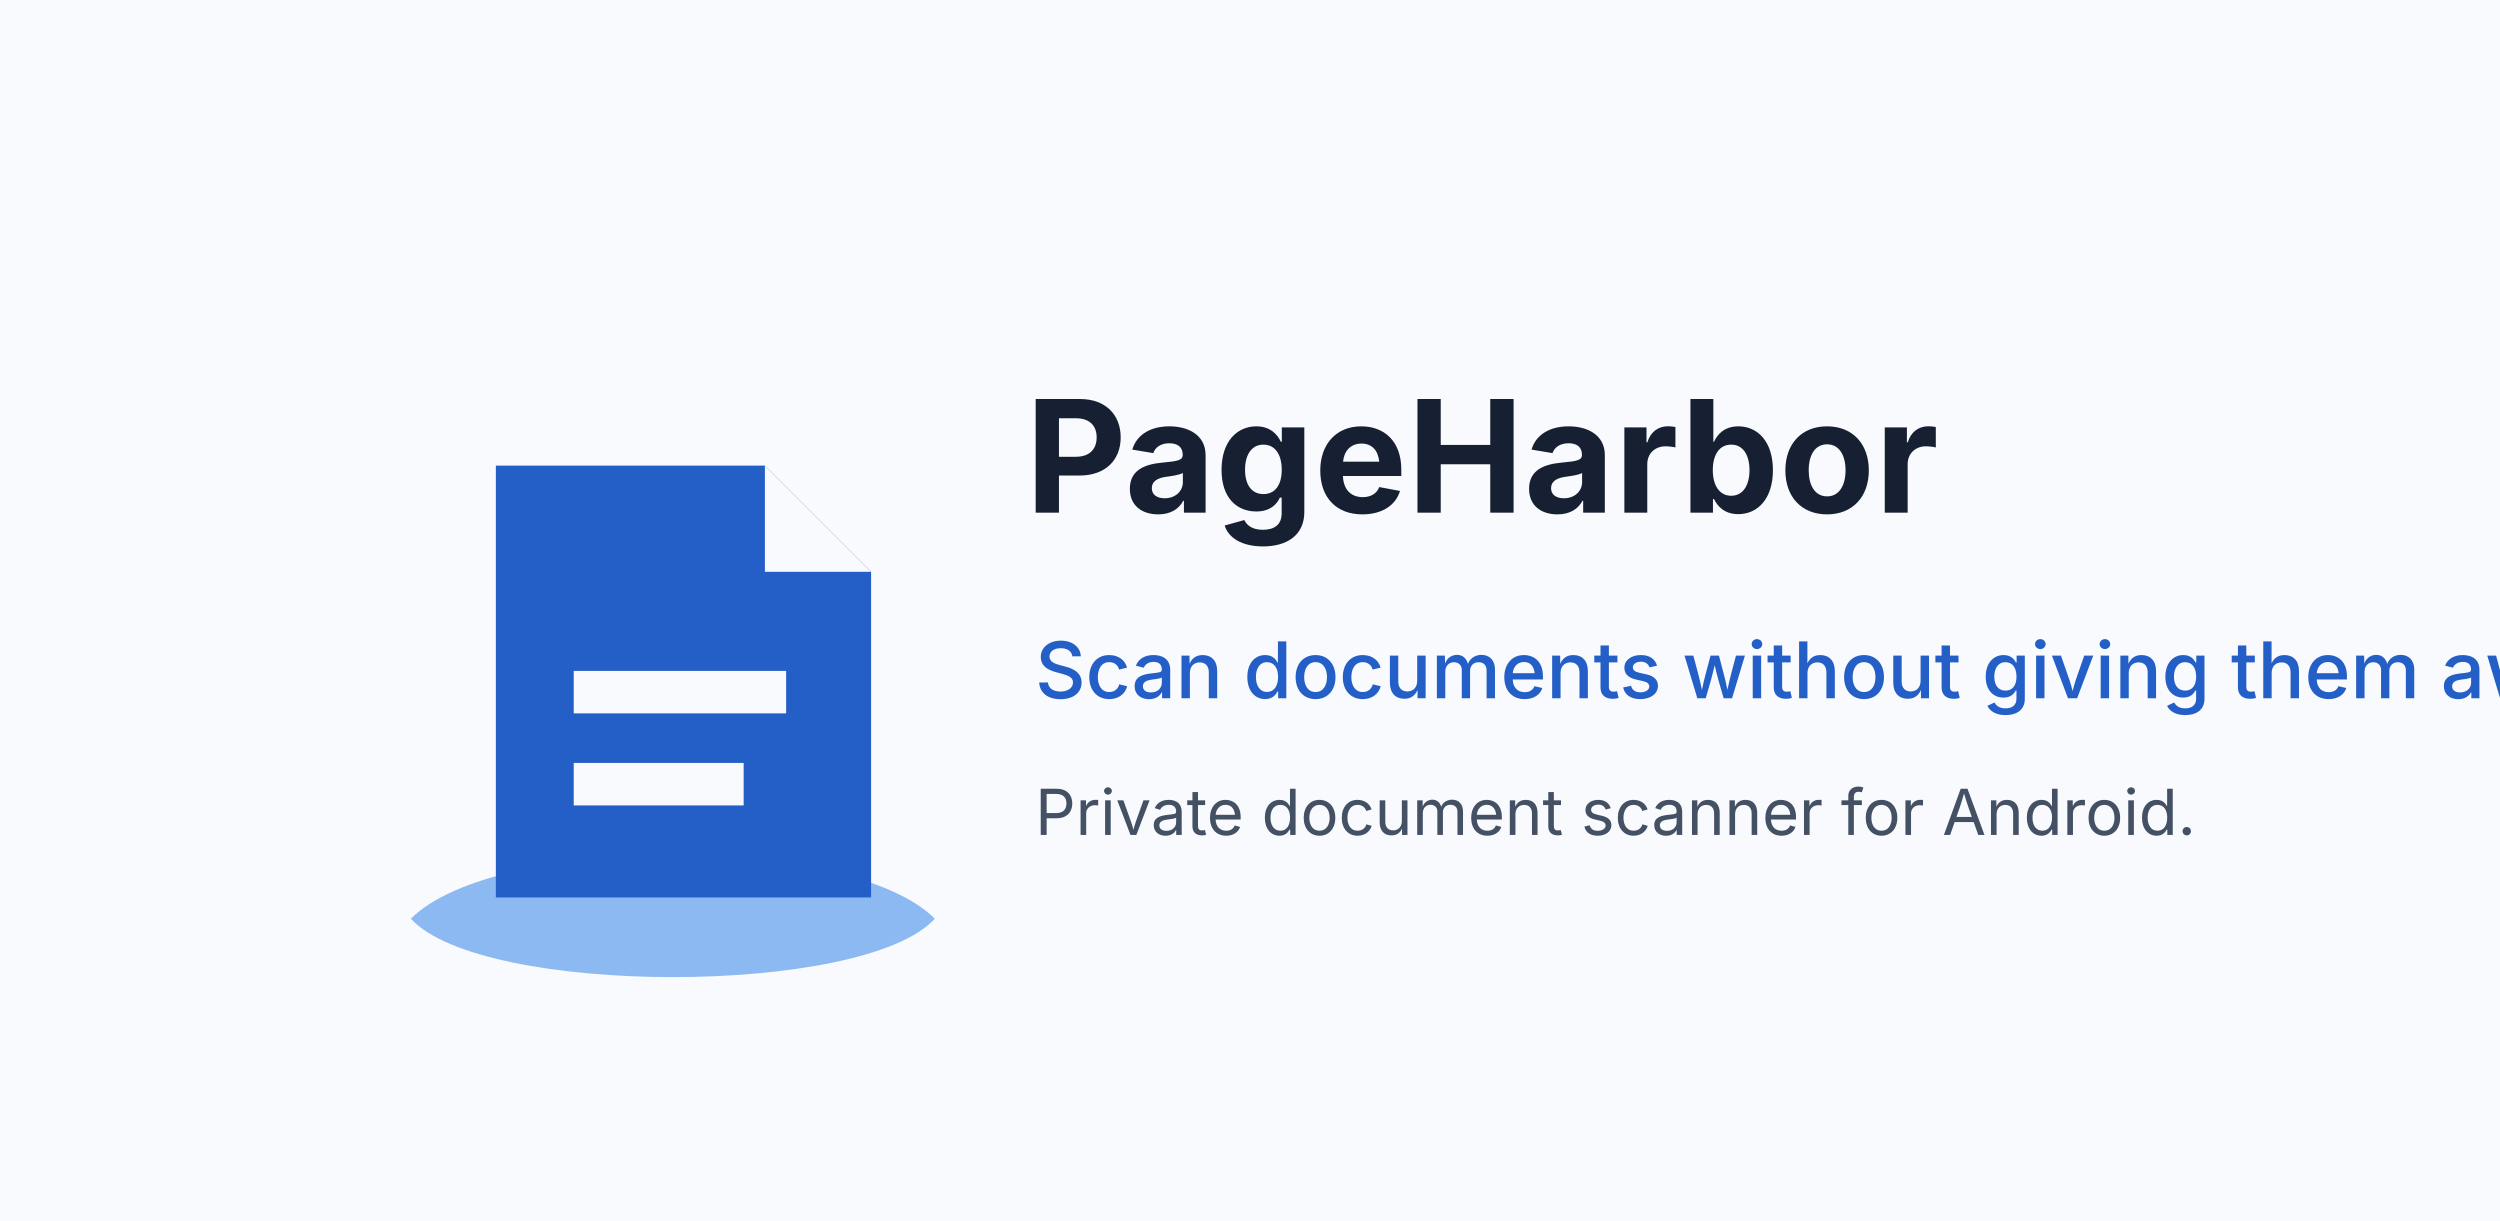
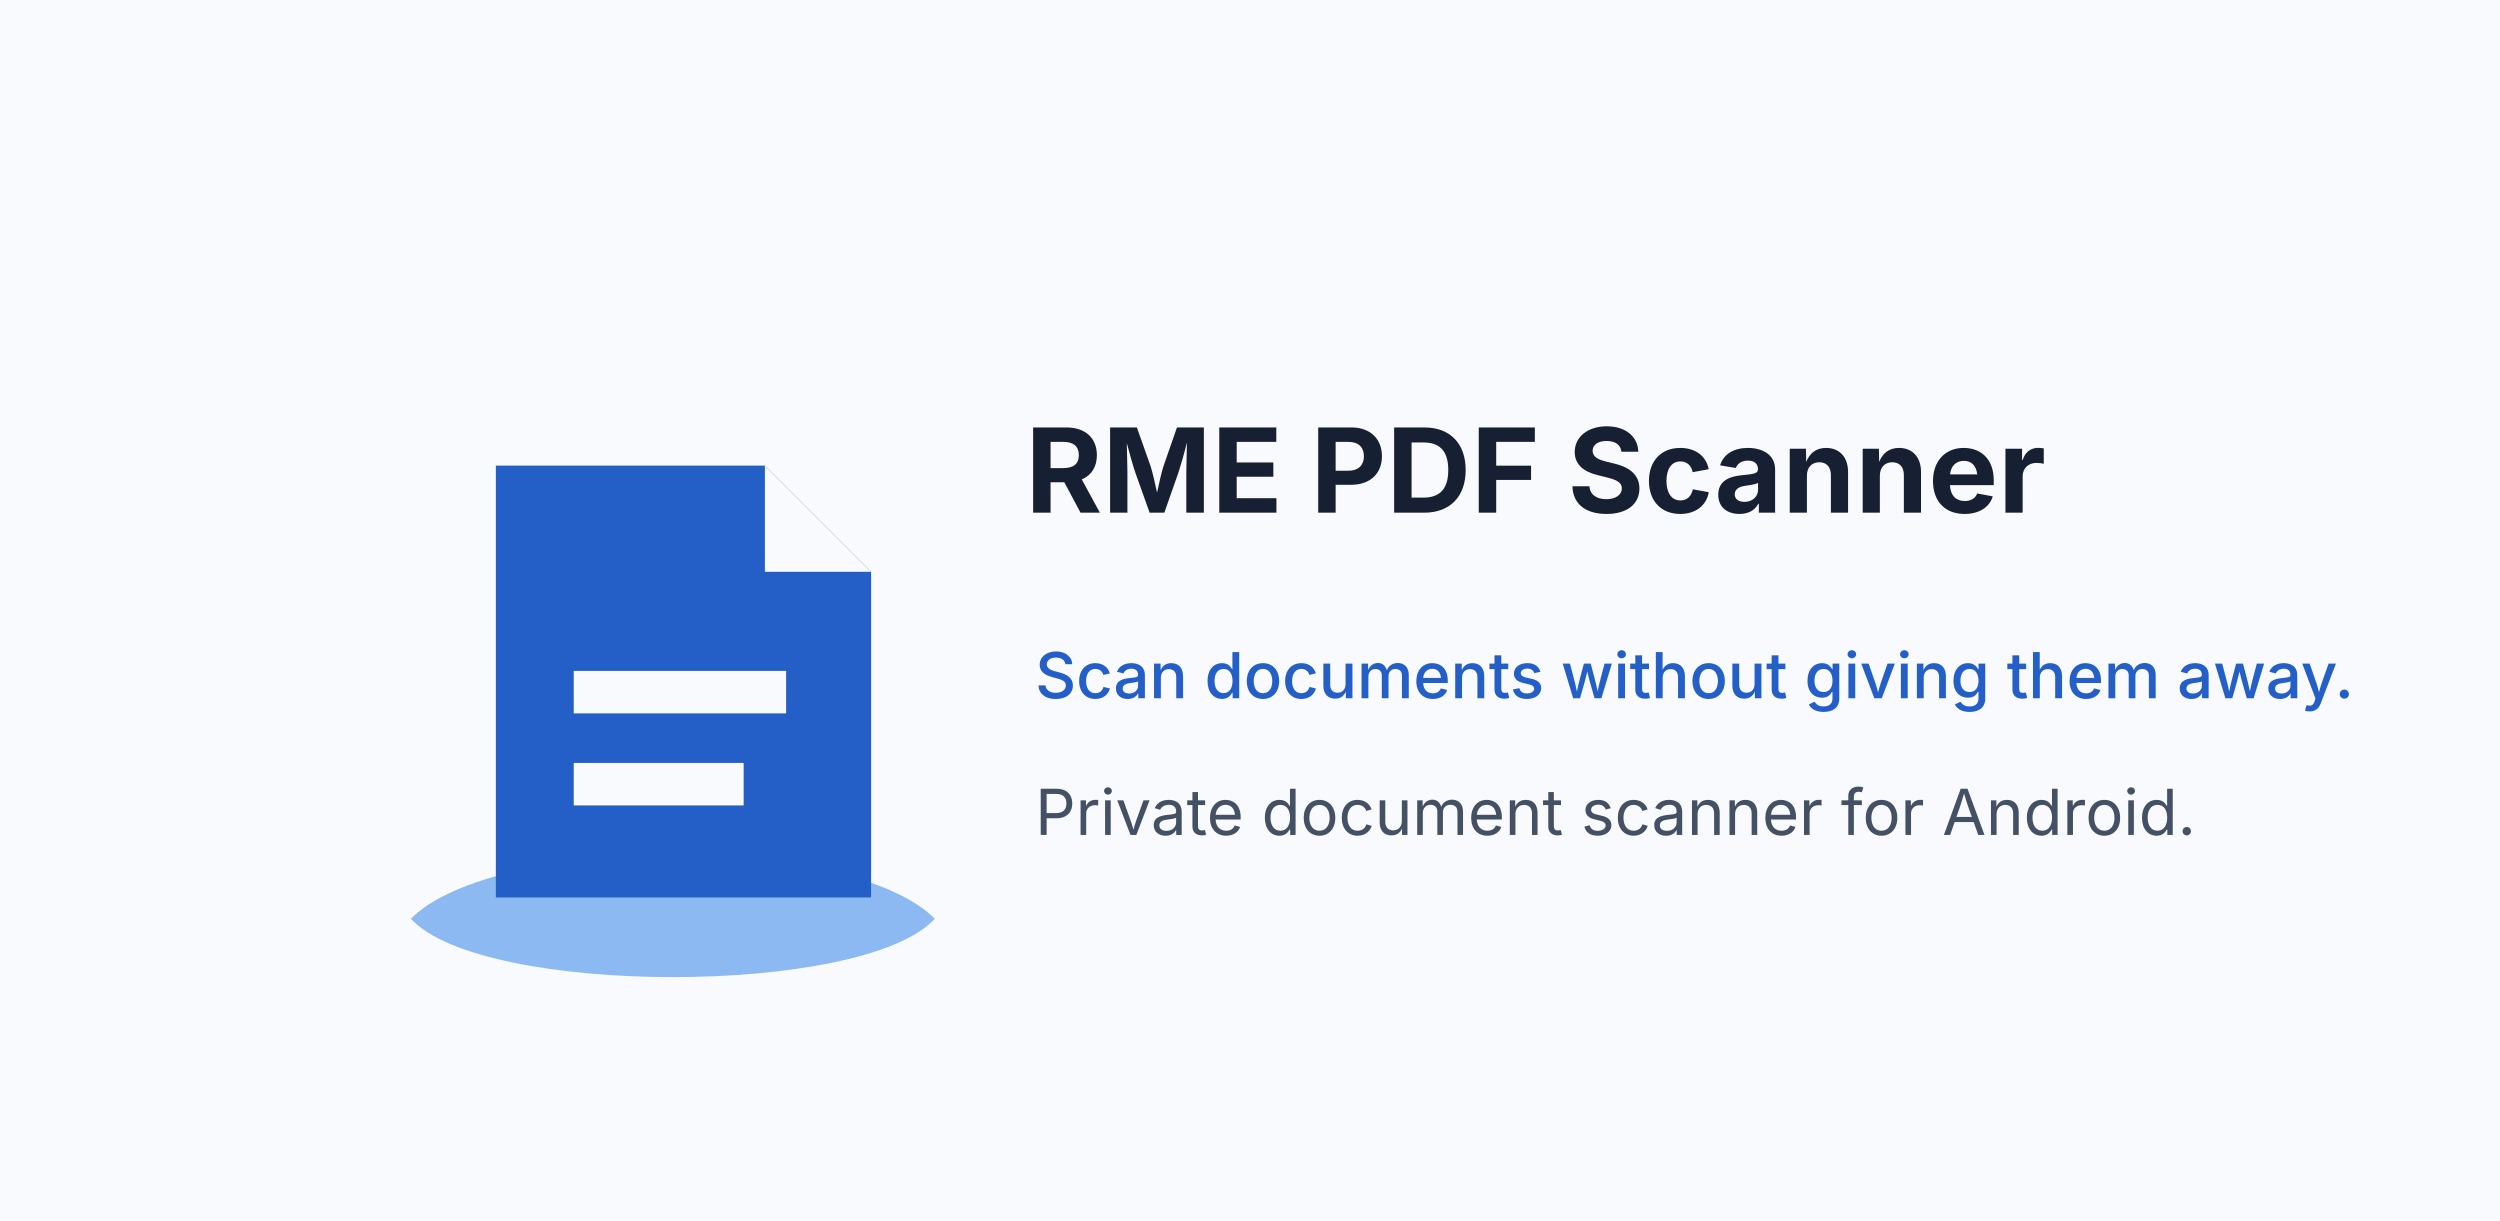
<svg xmlns="http://www.w3.org/2000/svg" width="1024" height="500" viewBox="0 0 1024 500" role="img" aria-labelledby="title desc">
  <rect width="1024" height="500" fill="#F8FAFD" />
  <g transform="translate(90 124) scale(1.45)">
    <path d="M54 174C78 150 178 150 202 174C182 196 74 196 54 174Z" fill="#8CB9F1" />
    <path d="M78 46H154L184 76V168H78Z" fill="#245FC7" />
    <path d="M154 46V76H184Z" fill="#F8FAFD" />
    <path d="M100 104H160V116H100ZM100 130H148V142H100Z" fill="#F8FAFD" />
  </g>
-   <text x="420" y="210" fill="#172033" font-family="system-ui, -apple-system, BlinkMacSystemFont, 'Segoe UI', sans-serif" font-size="64" font-weight="650" letter-spacing="0">PageHarbor</text>
-   <text x="424" y="286" fill="#245FC7" font-family="system-ui, -apple-system, BlinkMacSystemFont, 'Segoe UI', sans-serif" font-size="32" font-weight="500">Scan documents without giving them away.</text>
+   <text x="420" y="210" fill="#172033" font-family="system-ui, -apple-system, BlinkMacSystemFont, 'Segoe UI', sans-serif" font-size="48" font-weight="650" letter-spacing="0">RME PDF Scanner</text>
+   <text x="424" y="286" fill="#245FC7" font-family="system-ui, -apple-system, BlinkMacSystemFont, 'Segoe UI', sans-serif" font-size="26" font-weight="500">Scan documents without giving them away.</text>
  <text x="424" y="342" fill="#445064" font-family="system-ui, -apple-system, BlinkMacSystemFont, 'Segoe UI', sans-serif" font-size="26" font-weight="400">Private document scanner for Android.</text>
</svg>
